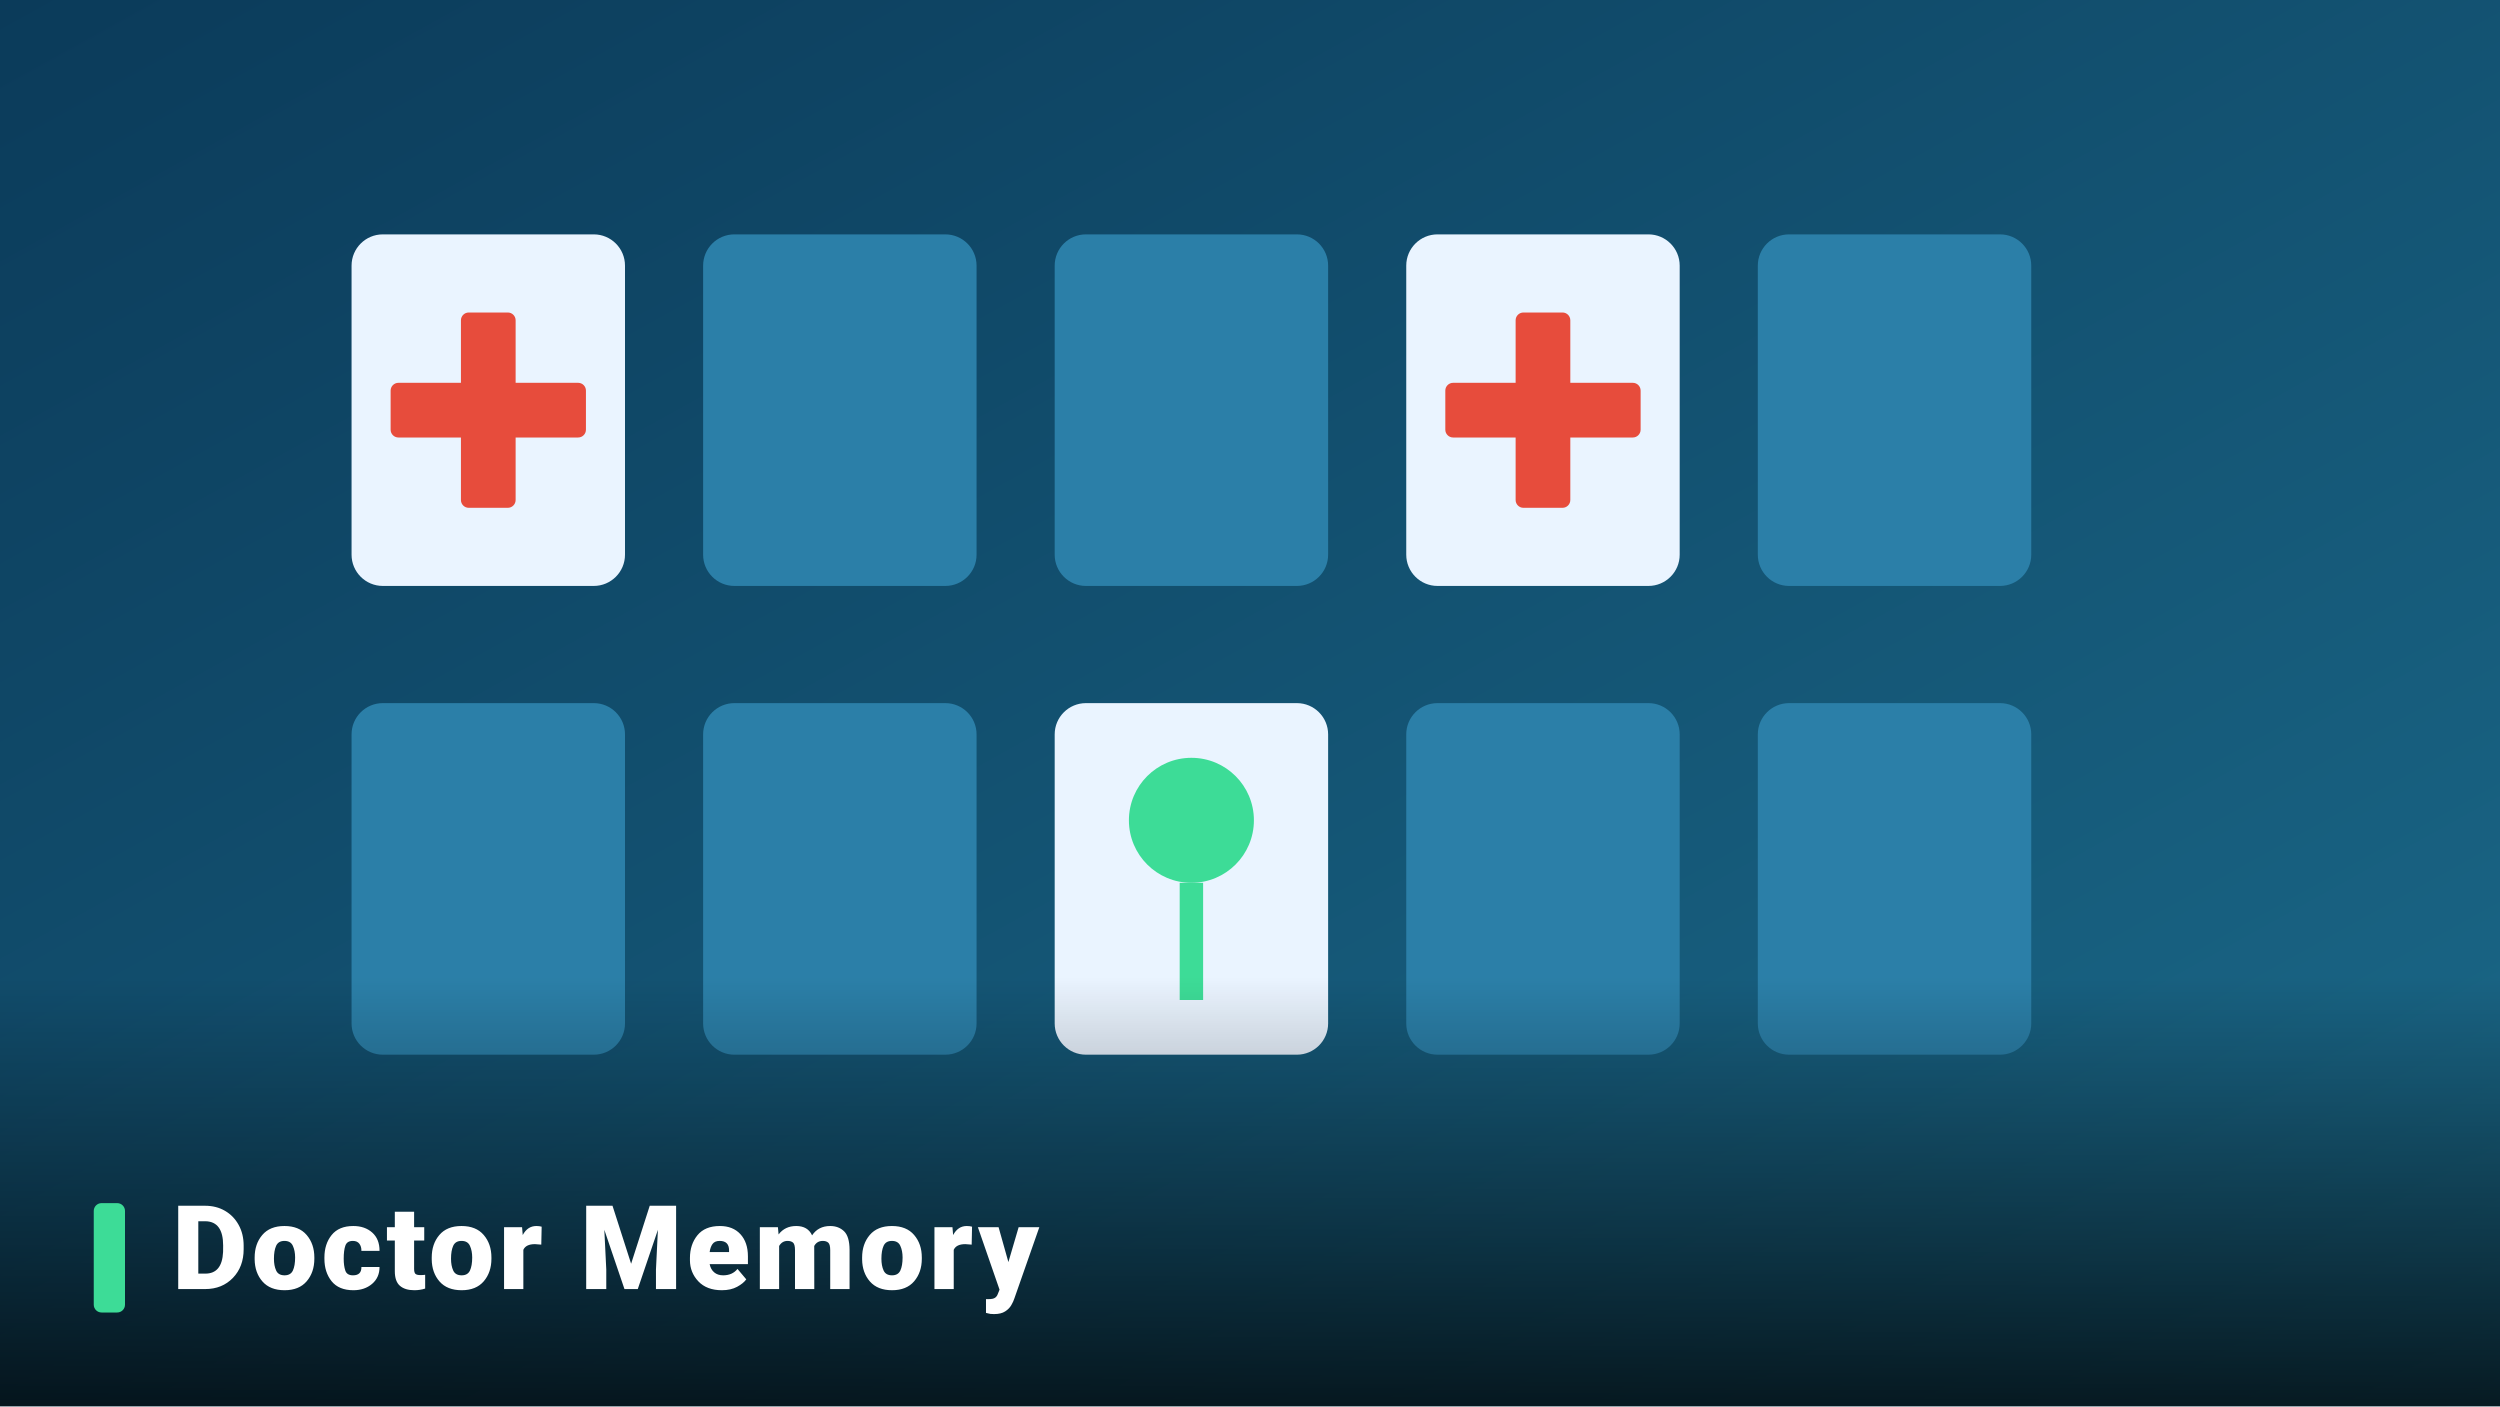
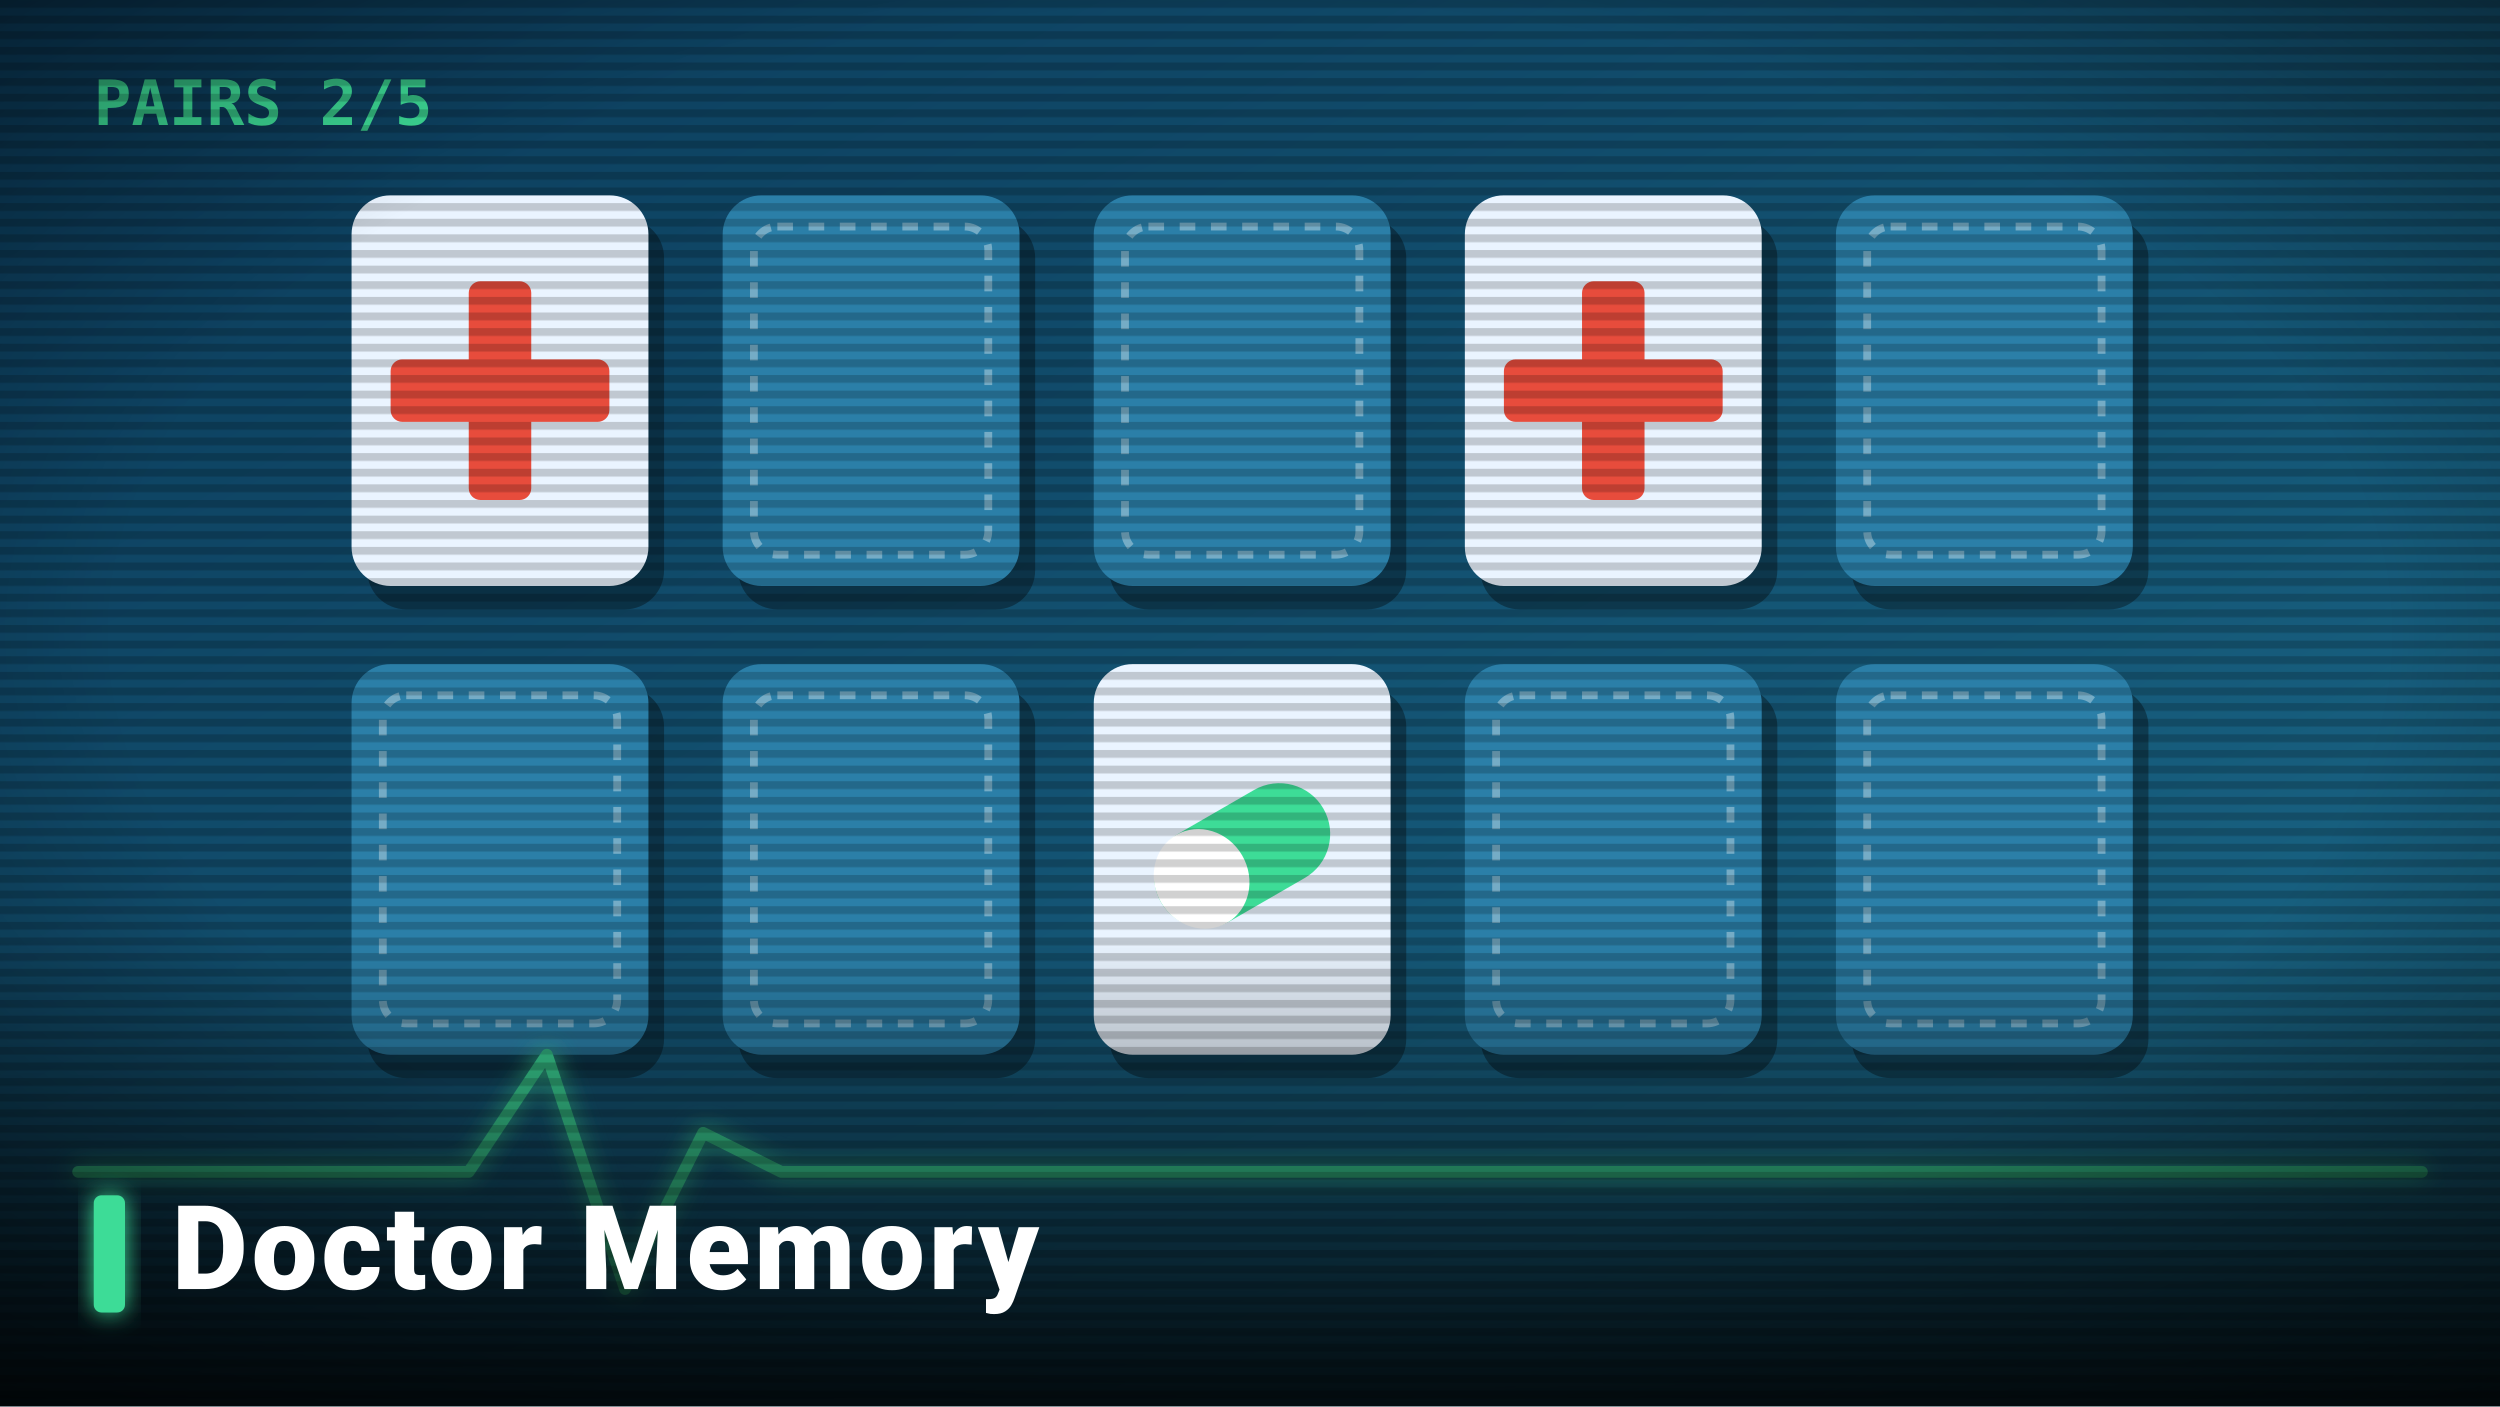
<svg xmlns="http://www.w3.org/2000/svg" viewBox="0 0 640 360" width="640" height="360" role="img" aria-label="Doctor Memory">
  <defs>
    <linearGradient id="bg" x1="0" y1="0" x2="1" y2="1">
      <stop offset="0" stop-color="#0b3b5a" />
      <stop offset="1" stop-color="#1b6a8a" />
    </linearGradient>
    <linearGradient id="fade" x1="0" y1="0" x2="0" y2="1">
      <stop offset="0" stop-color="#000" stop-opacity="0" />
-       <stop offset="1" stop-color="#000" stop-opacity=".75" />
+       <stop offset="1" stop-color="#000" stop-opacity=".85" />
    </linearGradient>
+     <radialGradient id="vig" cx=".5" cy=".45" r=".75">
+       <stop offset=".6" stop-color="#000" stop-opacity="0" />
+       <stop offset="1" stop-color="#000" stop-opacity=".55" />
+     </radialGradient>
+     <pattern id="scan" width="4" height="4" patternUnits="userSpaceOnUse">
+       <rect width="4" height="2" fill="#000" />
+     </pattern>
+     <filter id="glow" x="-50%" y="-50%" width="200%" height="200%">
+       <feGaussianBlur stdDeviation="3" result="b" />
+       <feMerge>
+         <feMergeNode in="b" />
+         <feMergeNode in="SourceGraphic" />
+       </feMerge>
+     </filter>
+     <filter id="soft" x="-50%" y="-50%" width="200%" height="200%">
+       <feGaussianBlur stdDeviation="18" />
+     </filter>
+     <filter id="shadow" x="-20%" y="-20%" width="140%" height="140%">
+       <feDropShadow dx="0" dy="6" stdDeviation="5" flood-color="#000" flood-opacity=".5" />
+     </filter>
  </defs>
  <rect width="640" height="360" fill="url(#bg)" />
-   <rect x="90" y="60" width="70" height="90" fill="#eaf4ff" rx="8" opacity="1" />
-   <rect x="180" y="60" width="70" height="90" fill="#2b7fa8" rx="8" opacity="1" />
-   <rect x="270" y="60" width="70" height="90" fill="#2b7fa8" rx="8" opacity="1" />
-   <rect x="360" y="60" width="70" height="90" fill="#eaf4ff" rx="8" opacity="1" />
-   <rect x="450" y="60" width="70" height="90" fill="#2b7fa8" rx="8" opacity="1" />
-   <rect x="90" y="180" width="70" height="90" fill="#2b7fa8" rx="8" opacity="1" />
-   <rect x="180" y="180" width="70" height="90" fill="#2b7fa8" rx="8" opacity="1" />
-   <rect x="270" y="180" width="70" height="90" fill="#eaf4ff" rx="8" opacity="1" />
-   <rect x="360" y="180" width="70" height="90" fill="#2b7fa8" rx="8" opacity="1" />
-   <rect x="450" y="180" width="70" height="90" fill="#2b7fa8" rx="8" opacity="1" />
-   <rect x="118" y="80" width="14" height="50" fill="#e74c3c" rx="2" opacity="1" />
-   <rect x="100" y="98" width="50" height="14" fill="#e74c3c" rx="2" opacity="1" />
-   <rect x="388" y="80" width="14" height="50" fill="#e74c3c" rx="2" opacity="1" />
-   <rect x="370" y="98" width="50" height="14" fill="#e74c3c" rx="2" opacity="1" />
-   <circle cx="305" cy="210" r="16" fill="#3ddc97" opacity="1" />
-   <rect x="302" y="226" width="6" height="30" fill="#3ddc97" rx="0" opacity="1" />
-   <rect x="0" y="250" width="640" height="110" fill="url(#fade)" />
-   <rect x="24" y="308" width="8" height="28" fill="#3ddc97" rx="2" />
+   <rect x="94" y="56" width="76" height="100" fill="#000" rx="10" opacity="0.35" />
+   <rect x="90" y="50" width="76" height="100" fill="#eaf4ff" rx="10" opacity="1" />
+   <rect x="120" y="72" width="16" height="56" fill="#e74c3c" rx="3" opacity="1" />
+   <rect x="100" y="92" width="56" height="16" fill="#e74c3c" rx="3" opacity="1" />
+   <rect x="189" y="56" width="76" height="100" fill="#000" rx="10" opacity="0.35" />
+   <rect x="185" y="50" width="76" height="100" fill="#2b7fa8" rx="10" opacity="1" />
+   <rect x="193" y="58" width="60" height="84" fill="none" rx="6" opacity="1" stroke="#fff" stroke-opacity=".35" stroke-width="2" stroke-dasharray="4 4" />
+   <rect x="284" y="56" width="76" height="100" fill="#000" rx="10" opacity="0.35" />
+   <rect x="280" y="50" width="76" height="100" fill="#2b7fa8" rx="10" opacity="1" />
+   <rect x="288" y="58" width="60" height="84" fill="none" rx="6" opacity="1" stroke="#fff" stroke-opacity=".35" stroke-width="2" stroke-dasharray="4 4" />
+   <rect x="379" y="56" width="76" height="100" fill="#000" rx="10" opacity="0.35" />
+   <rect x="375" y="50" width="76" height="100" fill="#eaf4ff" rx="10" opacity="1" />
+   <rect x="405" y="72" width="16" height="56" fill="#e74c3c" rx="3" opacity="1" />
+   <rect x="385" y="92" width="56" height="16" fill="#e74c3c" rx="3" opacity="1" />
+   <rect x="474" y="56" width="76" height="100" fill="#000" rx="10" opacity="0.35" />
+   <rect x="470" y="50" width="76" height="100" fill="#2b7fa8" rx="10" opacity="1" />
+   <rect x="478" y="58" width="60" height="84" fill="none" rx="6" opacity="1" stroke="#fff" stroke-opacity=".35" stroke-width="2" stroke-dasharray="4 4" />
+   <rect x="94" y="176" width="76" height="100" fill="#000" rx="10" opacity="0.35" />
+   <rect x="90" y="170" width="76" height="100" fill="#2b7fa8" rx="10" opacity="1" />
+   <rect x="98" y="178" width="60" height="84" fill="none" rx="6" opacity="1" stroke="#fff" stroke-opacity=".35" stroke-width="2" stroke-dasharray="4 4" />
+   <rect x="189" y="176" width="76" height="100" fill="#000" rx="10" opacity="0.35" />
+   <rect x="185" y="170" width="76" height="100" fill="#2b7fa8" rx="10" opacity="1" />
+   <rect x="193" y="178" width="60" height="84" fill="none" rx="6" opacity="1" stroke="#fff" stroke-opacity=".35" stroke-width="2" stroke-dasharray="4 4" />
+   <rect x="284" y="176" width="76" height="100" fill="#000" rx="10" opacity="0.35" />
+   <rect x="280" y="170" width="76" height="100" fill="#eaf4ff" rx="10" opacity="1" />
+   <rect x="294" y="206" width="48" height="26" fill="#3ddc97" rx="13" opacity="1" transform="rotate(-30 318 219)" />
+   <rect x="294" y="206" width="24" height="26" fill="#fff" rx="13" opacity="1" transform="rotate(-30 318 219)" />
+   <rect x="379" y="176" width="76" height="100" fill="#000" rx="10" opacity="0.35" />
+   <rect x="375" y="170" width="76" height="100" fill="#2b7fa8" rx="10" opacity="1" />
+   <rect x="383" y="178" width="60" height="84" fill="none" rx="6" opacity="1" stroke="#fff" stroke-opacity=".35" stroke-width="2" stroke-dasharray="4 4" />
+   <rect x="474" y="176" width="76" height="100" fill="#000" rx="10" opacity="0.35" />
+   <rect x="470" y="170" width="76" height="100" fill="#2b7fa8" rx="10" opacity="1" />
+   <rect x="478" y="178" width="60" height="84" fill="none" rx="6" opacity="1" stroke="#fff" stroke-opacity=".35" stroke-width="2" stroke-dasharray="4 4" />
+   <path d="M 20 300 L 120 300 L 140 270 L 160 330 L 180 290 L 200 300 L 620 300" fill="none" stroke="#3ddc97" stroke-width="3" stroke-linecap="round" stroke-linejoin="round" opacity="0.9" filter="url(#glow)" />
+   <text x="24" y="32" font-family="monospace" font-weight="bold" font-size="16" fill="#3ddc97" opacity="1">PAIRS 2/5</text>
+   <rect width="640" height="360" fill="url(#scan)" opacity=".18" />
+   <rect width="640" height="360" fill="url(#vig)" />
+   <rect x="0" y="240" width="640" height="120" fill="url(#fade)" />
+   <rect x="24" y="306" width="8" height="30" fill="#3ddc97" rx="2" filter="url(#glow)" />
  <text x="44" y="330" font-family="ui-sans-serif,system-ui,Segoe UI,Roboto,Helvetica,Arial" font-size="30" font-weight="800" fill="#fff" letter-spacing="1">Doctor Memory</text>
</svg>
